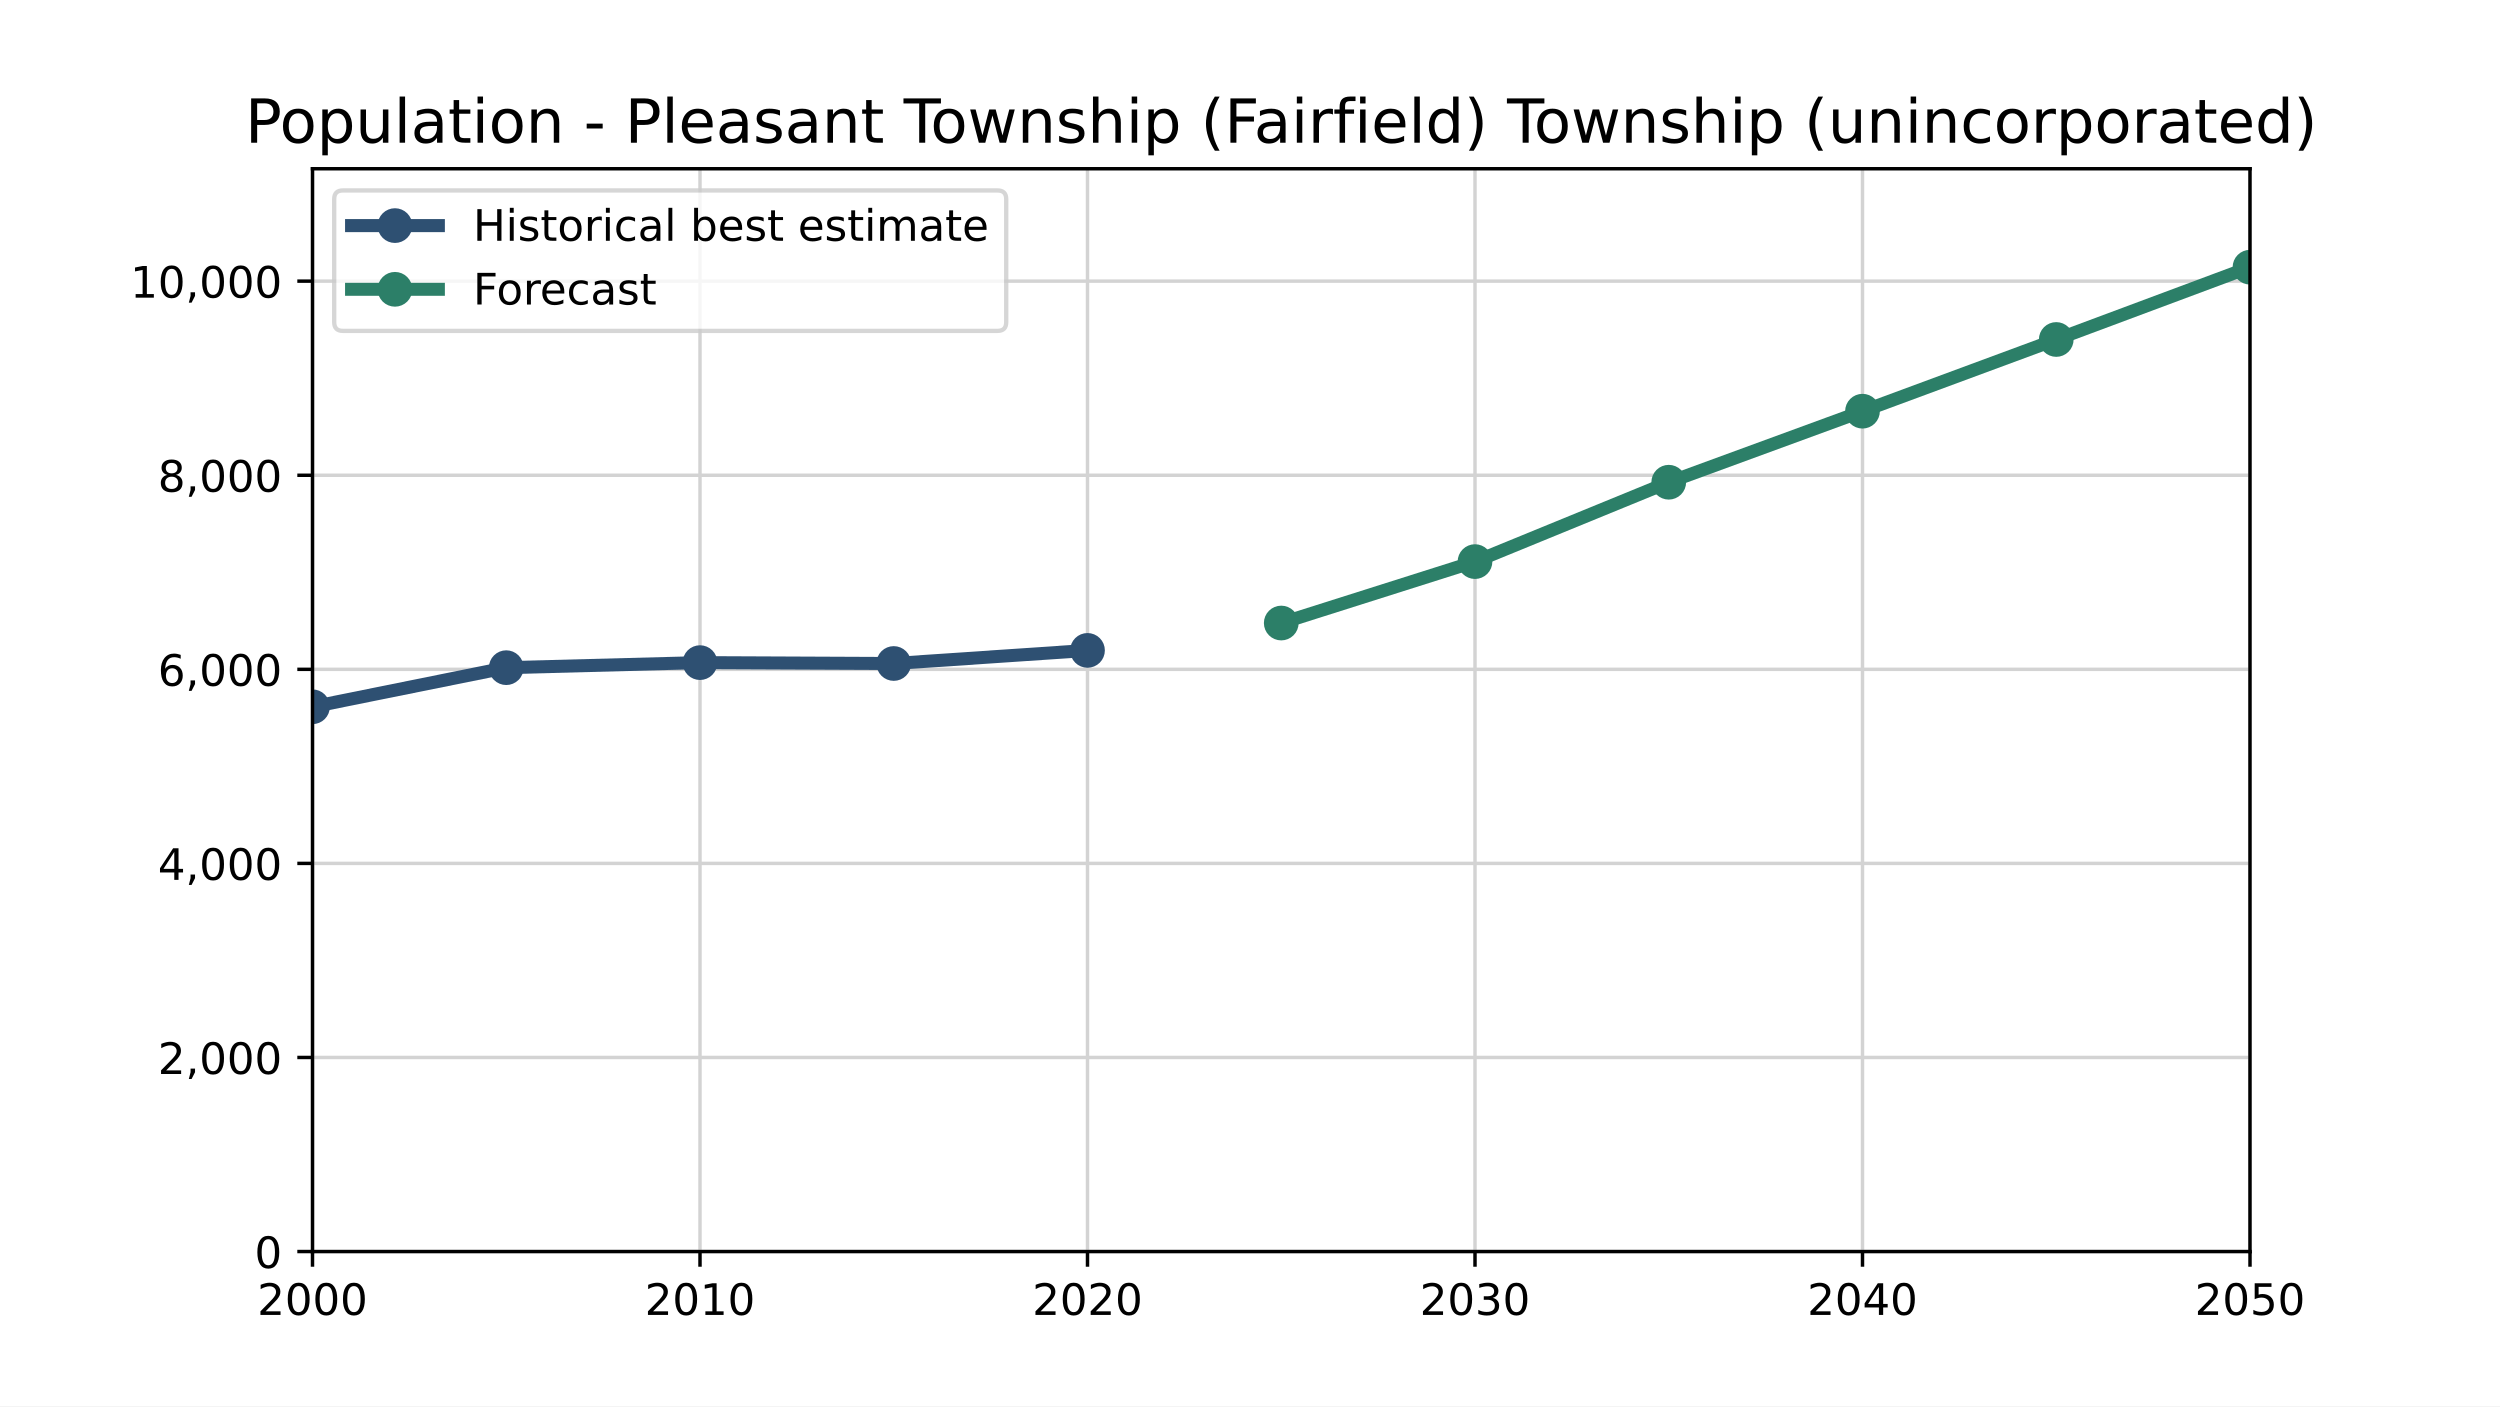
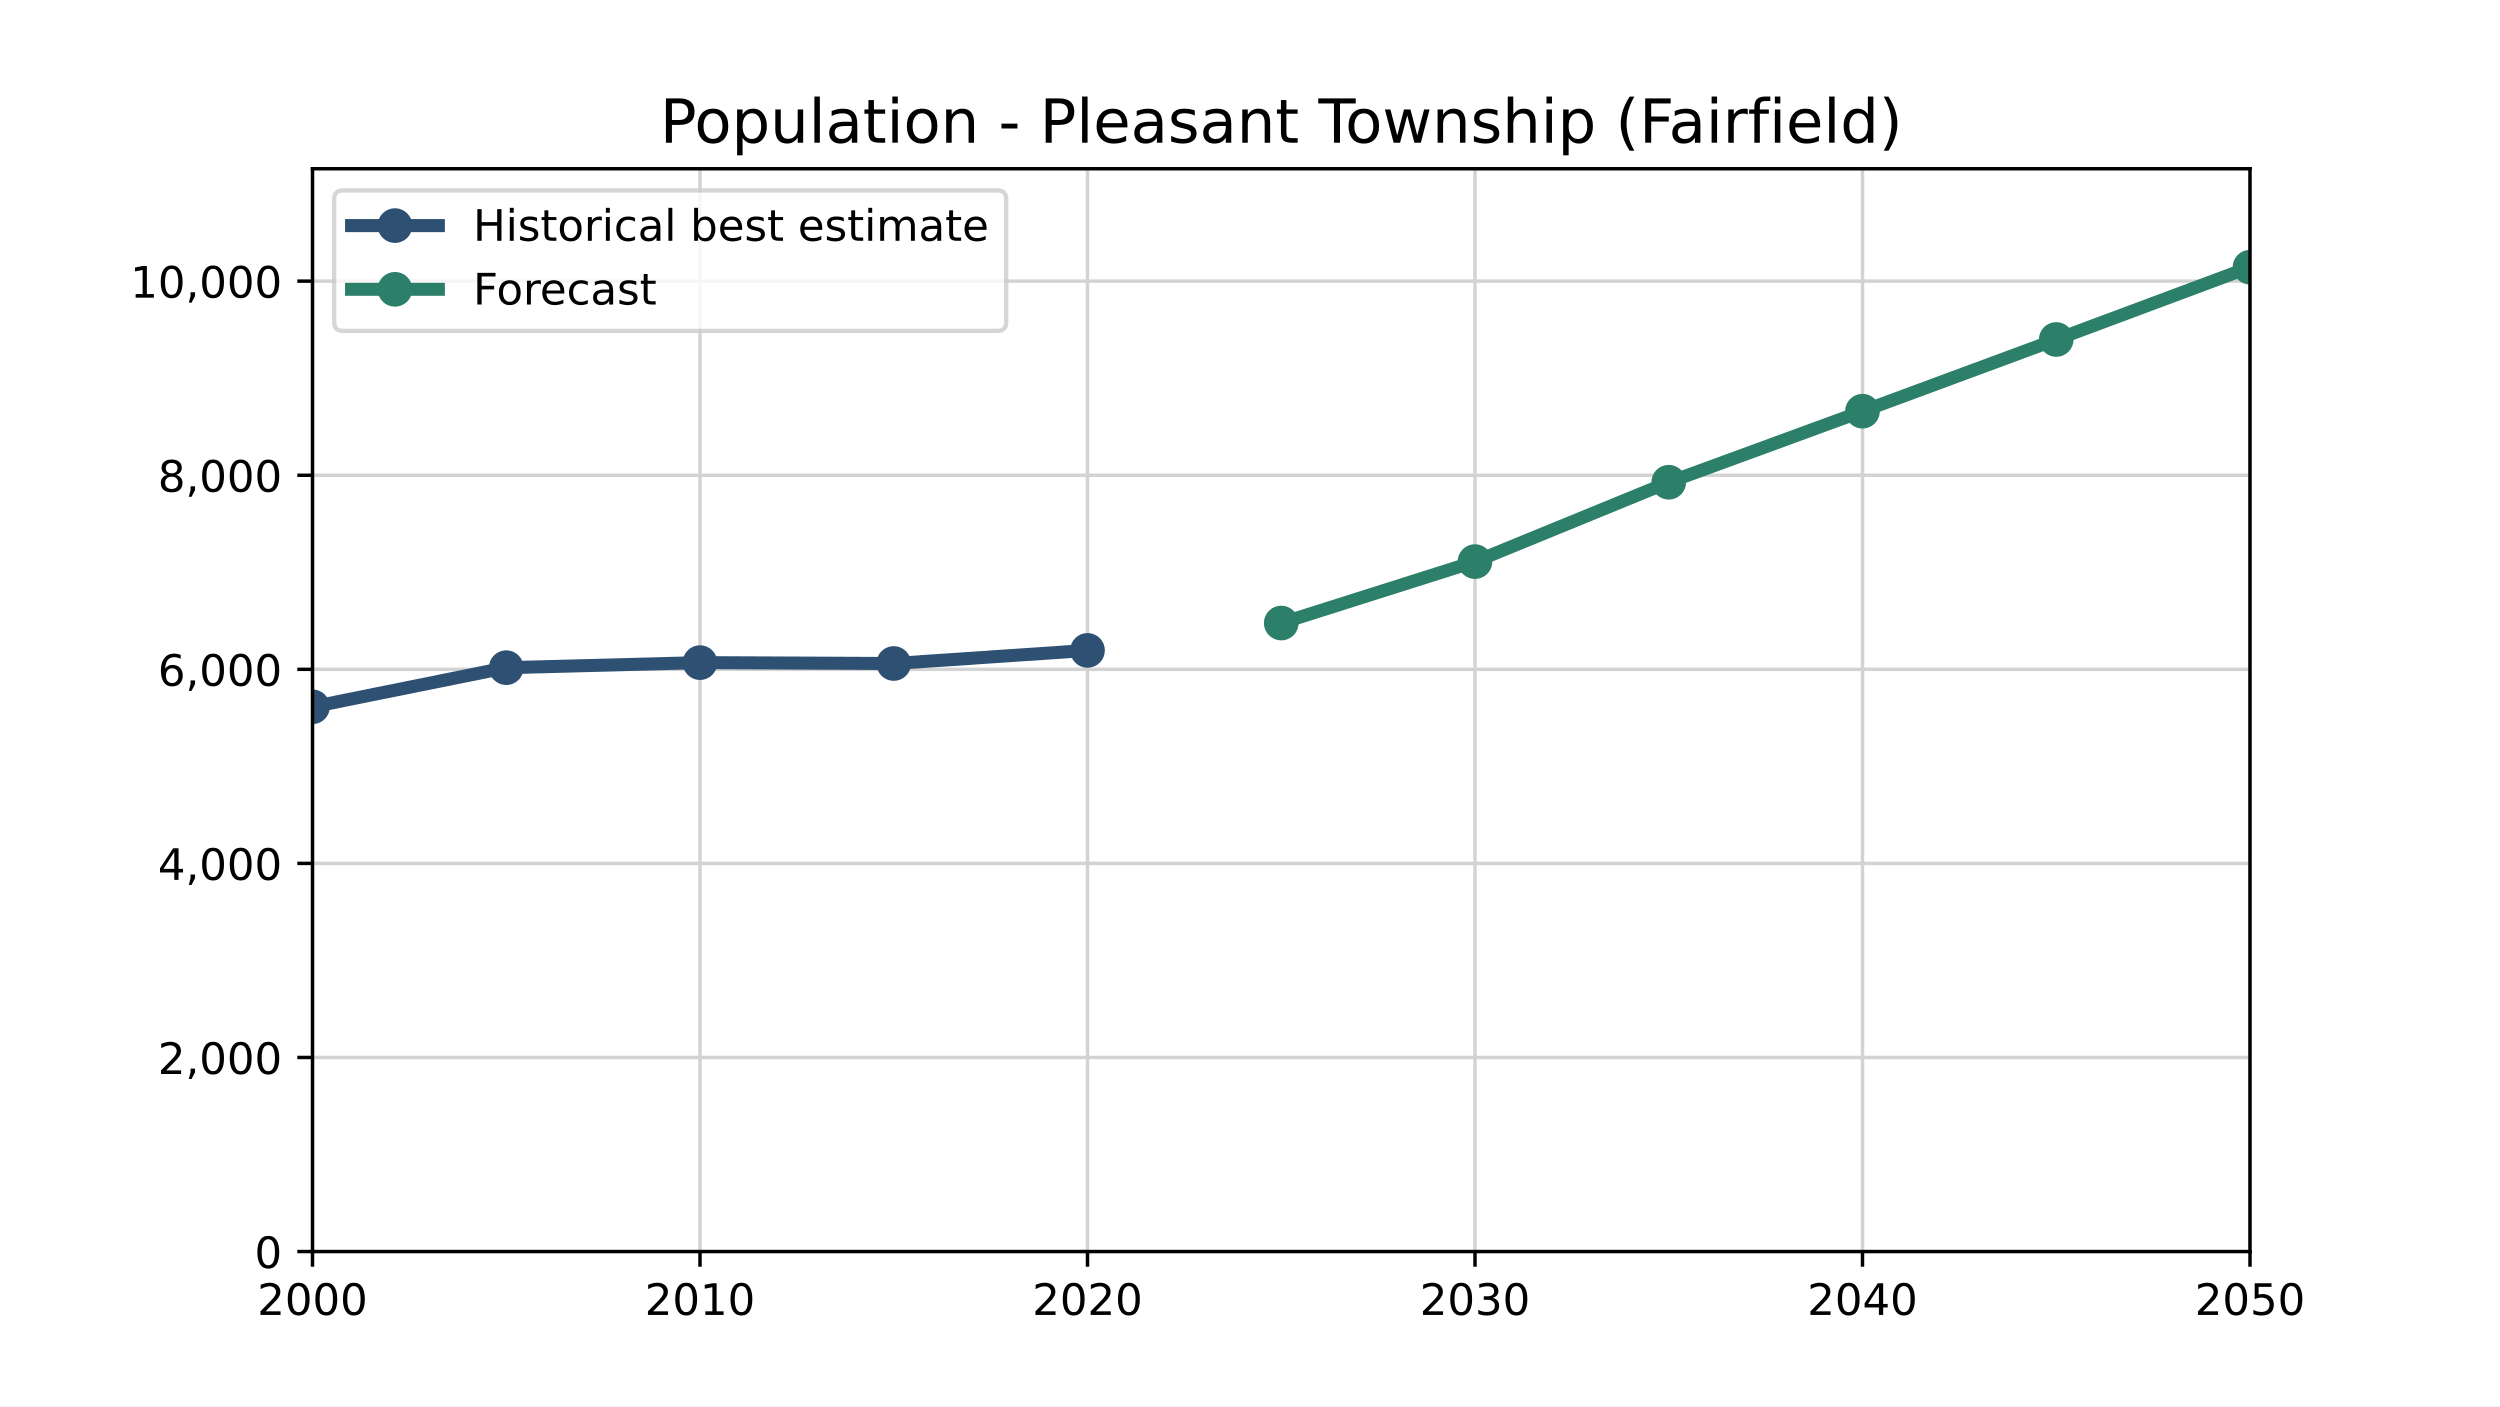
<svg xmlns="http://www.w3.org/2000/svg" xmlns:xlink="http://www.w3.org/1999/xlink" width="576pt" height="324pt" viewBox="0 0 576 324" version="1.1">
  <defs>
    <style type="text/css">*{stroke-linejoin: round; stroke-linecap: butt}</style>
  </defs>
  <g id="figure_1">
    <g id="patch_1">
      <path d="M 0 324  L 576 324  L 576 0  L 0 0  z " style="fill: #ffffff" />
    </g>
    <g id="axes_1">
      <g id="patch_2">
        <path d="M 72 288.36  L 518.4 288.36  L 518.4 38.88  L 72 38.88  z " style="fill: #ffffff" />
      </g>
      <g id="matplotlib.axis_1">
        <g id="xtick_1">
          <g id="line2d_1">
-             <path d="M 72 288.36  L 72 38.88  " clip-path="url(#p0c7967e998)" style="fill: none; stroke: #d3d3d3; stroke-width: 0.8; stroke-linecap: square" />
+             <path d="M 72 288.36  L 72 38.88  " clip-path="url(#p8e6cc89f49)" style="fill: none; stroke: #d3d3d3; stroke-width: 0.8; stroke-linecap: square" />
          </g>
          <g id="line2d_2">
            <defs>
-               <path id="mece10747ce" d="M 0 0  L 0 3.5  " style="stroke: #000000; stroke-width: 0.8" />
+               <path id="m1726740408" d="M 0 0  L 0 3.5  " style="stroke: #000000; stroke-width: 0.8" />
            </defs>
            <g>
-               <use xlink:href="#mece10747ce" x="72" y="288.36" style="stroke: #000000; stroke-width: 0.8" />
+               <use xlink:href="#m1726740408" x="72" y="288.36" style="stroke: #000000; stroke-width: 0.8" />
            </g>
          </g>
          <g id="text_1">
            <g transform="translate(59.275 302.9584) scale(0.1 -0.1)">
              <defs>
                <path id="DejaVuSans-32" d="M 1228 531  L 3431 531  L 3431 0  L 469 0  L 469 531  Q 828 903 1448 1529  Q 2069 2156 2228 2338  Q 2531 2678 2651 2914  Q 2772 3150 2772 3378  Q 2772 3750 2511 3984  Q 2250 4219 1831 4219  Q 1534 4219 1204 4116  Q 875 4013 500 3803  L 500 4441  Q 881 4594 1212 4672  Q 1544 4750 1819 4750  Q 2544 4750 2975 4387  Q 3406 4025 3406 3419  Q 3406 3131 3298 2873  Q 3191 2616 2906 2266  Q 2828 2175 2409 1742  Q 1991 1309 1228 531  z " transform="scale(0.015625)" />
                <path id="DejaVuSans-30" d="M 2034 4250  Q 1547 4250 1301 3770  Q 1056 3291 1056 2328  Q 1056 1369 1301 889  Q 1547 409 2034 409  Q 2525 409 2770 889  Q 3016 1369 3016 2328  Q 3016 3291 2770 3770  Q 2525 4250 2034 4250  z M 2034 4750  Q 2819 4750 3233 4129  Q 3647 3509 3647 2328  Q 3647 1150 3233 529  Q 2819 -91 2034 -91  Q 1250 -91 836 529  Q 422 1150 422 2328  Q 422 3509 836 4129  Q 1250 4750 2034 4750  z " transform="scale(0.015625)" />
              </defs>
              <use xlink:href="#DejaVuSans-32" />
              <use xlink:href="#DejaVuSans-30" transform="translate(63.62305 0)" />
              <use xlink:href="#DejaVuSans-30" transform="translate(127.2461 0)" />
              <use xlink:href="#DejaVuSans-30" transform="translate(190.8691 0)" />
            </g>
          </g>
        </g>
        <g id="xtick_2">
          <g id="line2d_3">
-             <path d="M 161.28 288.36  L 161.28 38.88  " clip-path="url(#p0c7967e998)" style="fill: none; stroke: #d3d3d3; stroke-width: 0.8; stroke-linecap: square" />
+             <path d="M 161.28 288.36  L 161.28 38.88  " clip-path="url(#p8e6cc89f49)" style="fill: none; stroke: #d3d3d3; stroke-width: 0.8; stroke-linecap: square" />
          </g>
          <g id="line2d_4">
            <g>
-               <use xlink:href="#mece10747ce" x="161.28" y="288.36" style="stroke: #000000; stroke-width: 0.8" />
+               <use xlink:href="#m1726740408" x="161.28" y="288.36" style="stroke: #000000; stroke-width: 0.8" />
            </g>
          </g>
          <g id="text_2">
            <g transform="translate(148.555 302.9584) scale(0.1 -0.1)">
              <defs>
                <path id="DejaVuSans-31" d="M 794 531  L 1825 531  L 1825 4091  L 703 3866  L 703 4441  L 1819 4666  L 2450 4666  L 2450 531  L 3481 531  L 3481 0  L 794 0  L 794 531  z " transform="scale(0.015625)" />
              </defs>
              <use xlink:href="#DejaVuSans-32" />
              <use xlink:href="#DejaVuSans-30" transform="translate(63.62305 0)" />
              <use xlink:href="#DejaVuSans-31" transform="translate(127.2461 0)" />
              <use xlink:href="#DejaVuSans-30" transform="translate(190.8691 0)" />
            </g>
          </g>
        </g>
        <g id="xtick_3">
          <g id="line2d_5">
-             <path d="M 250.56 288.36  L 250.56 38.88  " clip-path="url(#p0c7967e998)" style="fill: none; stroke: #d3d3d3; stroke-width: 0.8; stroke-linecap: square" />
+             <path d="M 250.56 288.36  L 250.56 38.88  " clip-path="url(#p8e6cc89f49)" style="fill: none; stroke: #d3d3d3; stroke-width: 0.8; stroke-linecap: square" />
          </g>
          <g id="line2d_6">
            <g>
-               <use xlink:href="#mece10747ce" x="250.56" y="288.36" style="stroke: #000000; stroke-width: 0.8" />
+               <use xlink:href="#m1726740408" x="250.56" y="288.36" style="stroke: #000000; stroke-width: 0.8" />
            </g>
          </g>
          <g id="text_3">
            <g transform="translate(237.835 302.9584) scale(0.1 -0.1)">
              <use xlink:href="#DejaVuSans-32" />
              <use xlink:href="#DejaVuSans-30" transform="translate(63.62305 0)" />
              <use xlink:href="#DejaVuSans-32" transform="translate(127.2461 0)" />
              <use xlink:href="#DejaVuSans-30" transform="translate(190.8691 0)" />
            </g>
          </g>
        </g>
        <g id="xtick_4">
          <g id="line2d_7">
-             <path d="M 339.84 288.36  L 339.84 38.88  " clip-path="url(#p0c7967e998)" style="fill: none; stroke: #d3d3d3; stroke-width: 0.8; stroke-linecap: square" />
+             <path d="M 339.84 288.36  L 339.84 38.88  " clip-path="url(#p8e6cc89f49)" style="fill: none; stroke: #d3d3d3; stroke-width: 0.8; stroke-linecap: square" />
          </g>
          <g id="line2d_8">
            <g>
-               <use xlink:href="#mece10747ce" x="339.84" y="288.36" style="stroke: #000000; stroke-width: 0.8" />
+               <use xlink:href="#m1726740408" x="339.84" y="288.36" style="stroke: #000000; stroke-width: 0.8" />
            </g>
          </g>
          <g id="text_4">
            <g transform="translate(327.115 302.9584) scale(0.1 -0.1)">
              <defs>
                <path id="DejaVuSans-33" d="M 2597 2516  Q 3050 2419 3304 2112  Q 3559 1806 3559 1356  Q 3559 666 3084 287  Q 2609 -91 1734 -91  Q 1441 -91 1130 -33  Q 819 25 488 141  L 488 750  Q 750 597 1062 519  Q 1375 441 1716 441  Q 2309 441 2620 675  Q 2931 909 2931 1356  Q 2931 1769 2642 2001  Q 2353 2234 1838 2234  L 1294 2234  L 1294 2753  L 1863 2753  Q 2328 2753 2575 2939  Q 2822 3125 2822 3475  Q 2822 3834 2567 4026  Q 2313 4219 1838 4219  Q 1578 4219 1281 4162  Q 984 4106 628 3988  L 628 4550  Q 988 4650 1302 4700  Q 1616 4750 1894 4750  Q 2613 4750 3031 4423  Q 3450 4097 3450 3541  Q 3450 3153 3228 2886  Q 3006 2619 2597 2516  z " transform="scale(0.015625)" />
              </defs>
              <use xlink:href="#DejaVuSans-32" />
              <use xlink:href="#DejaVuSans-30" transform="translate(63.62305 0)" />
              <use xlink:href="#DejaVuSans-33" transform="translate(127.2461 0)" />
              <use xlink:href="#DejaVuSans-30" transform="translate(190.8691 0)" />
            </g>
          </g>
        </g>
        <g id="xtick_5">
          <g id="line2d_9">
-             <path d="M 429.12 288.36  L 429.12 38.88  " clip-path="url(#p0c7967e998)" style="fill: none; stroke: #d3d3d3; stroke-width: 0.8; stroke-linecap: square" />
+             <path d="M 429.12 288.36  L 429.12 38.88  " clip-path="url(#p8e6cc89f49)" style="fill: none; stroke: #d3d3d3; stroke-width: 0.8; stroke-linecap: square" />
          </g>
          <g id="line2d_10">
            <g>
-               <use xlink:href="#mece10747ce" x="429.12" y="288.36" style="stroke: #000000; stroke-width: 0.8" />
+               <use xlink:href="#m1726740408" x="429.12" y="288.36" style="stroke: #000000; stroke-width: 0.8" />
            </g>
          </g>
          <g id="text_5">
            <g transform="translate(416.395 302.9584) scale(0.1 -0.1)">
              <defs>
                <path id="DejaVuSans-34" d="M 2419 4116  L 825 1625  L 2419 1625  L 2419 4116  z M 2253 4666  L 3047 4666  L 3047 1625  L 3713 1625  L 3713 1100  L 3047 1100  L 3047 0  L 2419 0  L 2419 1100  L 313 1100  L 313 1709  L 2253 4666  z " transform="scale(0.015625)" />
              </defs>
              <use xlink:href="#DejaVuSans-32" />
              <use xlink:href="#DejaVuSans-30" transform="translate(63.62305 0)" />
              <use xlink:href="#DejaVuSans-34" transform="translate(127.2461 0)" />
              <use xlink:href="#DejaVuSans-30" transform="translate(190.8691 0)" />
            </g>
          </g>
        </g>
        <g id="xtick_6">
          <g id="line2d_11">
-             <path d="M 518.4 288.36  L 518.4 38.88  " clip-path="url(#p0c7967e998)" style="fill: none; stroke: #d3d3d3; stroke-width: 0.8; stroke-linecap: square" />
+             <path d="M 518.4 288.36  L 518.4 38.88  " clip-path="url(#p8e6cc89f49)" style="fill: none; stroke: #d3d3d3; stroke-width: 0.8; stroke-linecap: square" />
          </g>
          <g id="line2d_12">
            <g>
-               <use xlink:href="#mece10747ce" x="518.4" y="288.36" style="stroke: #000000; stroke-width: 0.8" />
+               <use xlink:href="#m1726740408" x="518.4" y="288.36" style="stroke: #000000; stroke-width: 0.8" />
            </g>
          </g>
          <g id="text_6">
            <g transform="translate(505.675 302.9584) scale(0.1 -0.1)">
              <defs>
                <path id="DejaVuSans-35" d="M 691 4666  L 3169 4666  L 3169 4134  L 1269 4134  L 1269 2991  Q 1406 3038 1543 3061  Q 1681 3084 1819 3084  Q 2600 3084 3056 2656  Q 3513 2228 3513 1497  Q 3513 744 3044 326  Q 2575 -91 1722 -91  Q 1428 -91 1123 -41  Q 819 9 494 109  L 494 744  Q 775 591 1075 516  Q 1375 441 1709 441  Q 2250 441 2565 725  Q 2881 1009 2881 1497  Q 2881 1984 2565 2268  Q 2250 2553 1709 2553  Q 1456 2553 1204 2497  Q 953 2441 691 2322  L 691 4666  z " transform="scale(0.015625)" />
              </defs>
              <use xlink:href="#DejaVuSans-32" />
              <use xlink:href="#DejaVuSans-30" transform="translate(63.62305 0)" />
              <use xlink:href="#DejaVuSans-35" transform="translate(127.2461 0)" />
              <use xlink:href="#DejaVuSans-30" transform="translate(190.8691 0)" />
            </g>
          </g>
        </g>
      </g>
      <g id="matplotlib.axis_2">
        <g id="ytick_1">
          <g id="line2d_13">
-             <path d="M 72 288.36  L 518.4 288.36  " clip-path="url(#p0c7967e998)" style="fill: none; stroke: #d3d3d3; stroke-width: 0.8; stroke-linecap: square" />
+             <path d="M 72 288.36  L 518.4 288.36  " clip-path="url(#p8e6cc89f49)" style="fill: none; stroke: #d3d3d3; stroke-width: 0.8; stroke-linecap: square" />
          </g>
          <g id="line2d_14">
            <defs>
-               <path id="ma9fb508e57" d="M 0 0  L -3.5 0  " style="stroke: #000000; stroke-width: 0.8" />
+               <path id="me81a95ae9d" d="M 0 0  L -3.5 0  " style="stroke: #000000; stroke-width: 0.8" />
            </defs>
            <g>
-               <use xlink:href="#ma9fb508e57" x="72" y="288.36" style="stroke: #000000; stroke-width: 0.8" />
+               <use xlink:href="#me81a95ae9d" x="72" y="288.36" style="stroke: #000000; stroke-width: 0.8" />
            </g>
          </g>
          <g id="text_7">
            <g transform="translate(58.6375 292.1592) scale(0.1 -0.1)">
              <use xlink:href="#DejaVuSans-30" />
            </g>
          </g>
        </g>
        <g id="ytick_2">
          <g id="line2d_15">
-             <path d="M 72 243.644  L 518.4 243.644  " clip-path="url(#p0c7967e998)" style="fill: none; stroke: #d3d3d3; stroke-width: 0.8; stroke-linecap: square" />
+             <path d="M 72 243.644  L 518.4 243.644  " clip-path="url(#p8e6cc89f49)" style="fill: none; stroke: #d3d3d3; stroke-width: 0.8; stroke-linecap: square" />
          </g>
          <g id="line2d_16">
            <g>
-               <use xlink:href="#ma9fb508e57" x="72" y="243.644" style="stroke: #000000; stroke-width: 0.8" />
+               <use xlink:href="#me81a95ae9d" x="72" y="243.644" style="stroke: #000000; stroke-width: 0.8" />
            </g>
          </g>
          <g id="text_8">
            <g transform="translate(36.37188 247.4431) scale(0.1 -0.1)">
              <defs>
                <path id="DejaVuSans-2c" d="M 750 794  L 1409 794  L 1409 256  L 897 -744  L 494 -744  L 750 256  L 750 794  z " transform="scale(0.015625)" />
              </defs>
              <use xlink:href="#DejaVuSans-32" />
              <use xlink:href="#DejaVuSans-2c" transform="translate(63.62305 0)" />
              <use xlink:href="#DejaVuSans-30" transform="translate(95.41016 0)" />
              <use xlink:href="#DejaVuSans-30" transform="translate(159.0332 0)" />
              <use xlink:href="#DejaVuSans-30" transform="translate(222.6562 0)" />
            </g>
          </g>
        </g>
        <g id="ytick_3">
          <g id="line2d_17">
-             <path d="M 72 198.928  L 518.4 198.928  " clip-path="url(#p0c7967e998)" style="fill: none; stroke: #d3d3d3; stroke-width: 0.8; stroke-linecap: square" />
+             <path d="M 72 198.928  L 518.4 198.928  " clip-path="url(#p8e6cc89f49)" style="fill: none; stroke: #d3d3d3; stroke-width: 0.8; stroke-linecap: square" />
          </g>
          <g id="line2d_18">
            <g>
-               <use xlink:href="#ma9fb508e57" x="72" y="198.928" style="stroke: #000000; stroke-width: 0.8" />
+               <use xlink:href="#me81a95ae9d" x="72" y="198.928" style="stroke: #000000; stroke-width: 0.8" />
            </g>
          </g>
          <g id="text_9">
            <g transform="translate(36.37188 202.727) scale(0.1 -0.1)">
              <use xlink:href="#DejaVuSans-34" />
              <use xlink:href="#DejaVuSans-2c" transform="translate(63.62305 0)" />
              <use xlink:href="#DejaVuSans-30" transform="translate(95.41016 0)" />
              <use xlink:href="#DejaVuSans-30" transform="translate(159.0332 0)" />
              <use xlink:href="#DejaVuSans-30" transform="translate(222.6562 0)" />
            </g>
          </g>
        </g>
        <g id="ytick_4">
          <g id="line2d_19">
-             <path d="M 72 154.212  L 518.4 154.212  " clip-path="url(#p0c7967e998)" style="fill: none; stroke: #d3d3d3; stroke-width: 0.8; stroke-linecap: square" />
+             <path d="M 72 154.212  L 518.4 154.212  " clip-path="url(#p8e6cc89f49)" style="fill: none; stroke: #d3d3d3; stroke-width: 0.8; stroke-linecap: square" />
          </g>
          <g id="line2d_20">
            <g>
-               <use xlink:href="#ma9fb508e57" x="72" y="154.212" style="stroke: #000000; stroke-width: 0.8" />
+               <use xlink:href="#me81a95ae9d" x="72" y="154.212" style="stroke: #000000; stroke-width: 0.8" />
            </g>
          </g>
          <g id="text_10">
            <g transform="translate(36.37188 158.011) scale(0.1 -0.1)">
              <defs>
                <path id="DejaVuSans-36" d="M 2113 2584  Q 1688 2584 1439 2293  Q 1191 2003 1191 1497  Q 1191 994 1439 701  Q 1688 409 2113 409  Q 2538 409 2786 701  Q 3034 994 3034 1497  Q 3034 2003 2786 2293  Q 2538 2584 2113 2584  z M 3366 4563  L 3366 3988  Q 3128 4100 2886 4159  Q 2644 4219 2406 4219  Q 1781 4219 1451 3797  Q 1122 3375 1075 2522  Q 1259 2794 1537 2939  Q 1816 3084 2150 3084  Q 2853 3084 3261 2657  Q 3669 2231 3669 1497  Q 3669 778 3244 343  Q 2819 -91 2113 -91  Q 1303 -91 875 529  Q 447 1150 447 2328  Q 447 3434 972 4092  Q 1497 4750 2381 4750  Q 2619 4750 2861 4703  Q 3103 4656 3366 4563  z " transform="scale(0.015625)" />
              </defs>
              <use xlink:href="#DejaVuSans-36" />
              <use xlink:href="#DejaVuSans-2c" transform="translate(63.62305 0)" />
              <use xlink:href="#DejaVuSans-30" transform="translate(95.41016 0)" />
              <use xlink:href="#DejaVuSans-30" transform="translate(159.0332 0)" />
              <use xlink:href="#DejaVuSans-30" transform="translate(222.6562 0)" />
            </g>
          </g>
        </g>
        <g id="ytick_5">
          <g id="line2d_21">
-             <path d="M 72 109.496  L 518.4 109.496  " clip-path="url(#p0c7967e998)" style="fill: none; stroke: #d3d3d3; stroke-width: 0.8; stroke-linecap: square" />
+             <path d="M 72 109.496  L 518.4 109.496  " clip-path="url(#p8e6cc89f49)" style="fill: none; stroke: #d3d3d3; stroke-width: 0.8; stroke-linecap: square" />
          </g>
          <g id="line2d_22">
            <g>
-               <use xlink:href="#ma9fb508e57" x="72" y="109.496" style="stroke: #000000; stroke-width: 0.8" />
+               <use xlink:href="#me81a95ae9d" x="72" y="109.496" style="stroke: #000000; stroke-width: 0.8" />
            </g>
          </g>
          <g id="text_11">
            <g transform="translate(36.37188 113.2949) scale(0.1 -0.1)">
              <defs>
                <path id="DejaVuSans-38" d="M 2034 2216  Q 1584 2216 1326 1975  Q 1069 1734 1069 1313  Q 1069 891 1326 650  Q 1584 409 2034 409  Q 2484 409 2743 651  Q 3003 894 3003 1313  Q 3003 1734 2745 1975  Q 2488 2216 2034 2216  z M 1403 2484  Q 997 2584 770 2862  Q 544 3141 544 3541  Q 544 4100 942 4425  Q 1341 4750 2034 4750  Q 2731 4750 3128 4425  Q 3525 4100 3525 3541  Q 3525 3141 3298 2862  Q 3072 2584 2669 2484  Q 3125 2378 3379 2068  Q 3634 1759 3634 1313  Q 3634 634 3220 271  Q 2806 -91 2034 -91  Q 1263 -91 848 271  Q 434 634 434 1313  Q 434 1759 690 2068  Q 947 2378 1403 2484  z M 1172 3481  Q 1172 3119 1398 2916  Q 1625 2713 2034 2713  Q 2441 2713 2670 2916  Q 2900 3119 2900 3481  Q 2900 3844 2670 4047  Q 2441 4250 2034 4250  Q 1625 4250 1398 4047  Q 1172 3844 1172 3481  z " transform="scale(0.015625)" />
              </defs>
              <use xlink:href="#DejaVuSans-38" />
              <use xlink:href="#DejaVuSans-2c" transform="translate(63.62305 0)" />
              <use xlink:href="#DejaVuSans-30" transform="translate(95.41016 0)" />
              <use xlink:href="#DejaVuSans-30" transform="translate(159.0332 0)" />
              <use xlink:href="#DejaVuSans-30" transform="translate(222.6562 0)" />
            </g>
          </g>
        </g>
        <g id="ytick_6">
          <g id="line2d_23">
-             <path d="M 72 64.78  L 518.4 64.78  " clip-path="url(#p0c7967e998)" style="fill: none; stroke: #d3d3d3; stroke-width: 0.8; stroke-linecap: square" />
+             <path d="M 72 64.78  L 518.4 64.78  " clip-path="url(#p8e6cc89f49)" style="fill: none; stroke: #d3d3d3; stroke-width: 0.8; stroke-linecap: square" />
          </g>
          <g id="line2d_24">
            <g>
-               <use xlink:href="#ma9fb508e57" x="72" y="64.78" style="stroke: #000000; stroke-width: 0.8" />
+               <use xlink:href="#me81a95ae9d" x="72" y="64.78" style="stroke: #000000; stroke-width: 0.8" />
            </g>
          </g>
          <g id="text_12">
            <g transform="translate(30.00937 68.57878) scale(0.1 -0.1)">
              <use xlink:href="#DejaVuSans-31" />
              <use xlink:href="#DejaVuSans-30" transform="translate(63.62305 0)" />
              <use xlink:href="#DejaVuSans-2c" transform="translate(127.2461 0)" />
              <use xlink:href="#DejaVuSans-30" transform="translate(159.0332 0)" />
              <use xlink:href="#DejaVuSans-30" transform="translate(222.6562 0)" />
              <use xlink:href="#DejaVuSans-30" transform="translate(286.2793 0)" />
            </g>
          </g>
        </g>
      </g>
      <g id="line2d_25">
-         <path d="M 72 162.842  L 116.64 153.832  L 161.28 152.669  L 205.92 152.87  L 250.56 149.852  " clip-path="url(#p0c7967e998)" style="fill: none; stroke: #2e5072; stroke-width: 3; stroke-linecap: square" />
+         <path d="M 72 162.842  L 116.64 153.832  L 161.28 152.669  L 205.92 152.87  L 250.56 149.852  " clip-path="url(#p8e6cc89f49)" style="fill: none; stroke: #2e5072; stroke-width: 3; stroke-linecap: square" />
        <defs>
-           <path id="ma742632d11" d="M 0 3.5  C 0.928 3.5 1.819 3.131 2.475 2.475  C 3.131 1.819 3.5 0.928 3.5 0  C 3.5 -0.928 3.131 -1.819 2.475 -2.475  C 1.819 -3.131 0.928 -3.5 0 -3.5  C -0.928 -3.5 -1.819 -3.131 -2.475 -2.475  C -3.131 -1.819 -3.5 -0.928 -3.5 0  C -3.5 0.928 -3.131 1.819 -2.475 2.475  C -1.819 3.131 -0.928 3.5 0 3.5  z " style="stroke: #2e5072" />
+           <path id="md146510b22" d="M 0 3.5  C 0.928 3.5 1.819 3.131 2.475 2.475  C 3.131 1.819 3.5 0.928 3.5 0  C 3.5 -0.928 3.131 -1.819 2.475 -2.475  C 1.819 -3.131 0.928 -3.5 0 -3.5  C -0.928 -3.5 -1.819 -3.131 -2.475 -2.475  C -3.131 -1.819 -3.5 -0.928 -3.5 0  C -3.5 0.928 -3.131 1.819 -2.475 2.475  C -1.819 3.131 -0.928 3.5 0 3.5  z " style="stroke: #2e5072" />
        </defs>
-         <g clip-path="url(#p0c7967e998)">
-           <use xlink:href="#ma742632d11" x="72" y="162.842" style="fill: #2e5072; stroke: #2e5072" />
-           <use xlink:href="#ma742632d11" x="116.64" y="153.832" style="fill: #2e5072; stroke: #2e5072" />
-           <use xlink:href="#ma742632d11" x="161.28" y="152.669" style="fill: #2e5072; stroke: #2e5072" />
-           <use xlink:href="#ma742632d11" x="205.92" y="152.87" style="fill: #2e5072; stroke: #2e5072" />
-           <use xlink:href="#ma742632d11" x="250.56" y="149.852" style="fill: #2e5072; stroke: #2e5072" />
+         <g clip-path="url(#p8e6cc89f49)">
+           <use xlink:href="#md146510b22" x="72" y="162.842" style="fill: #2e5072; stroke: #2e5072" />
+           <use xlink:href="#md146510b22" x="116.64" y="153.832" style="fill: #2e5072; stroke: #2e5072" />
+           <use xlink:href="#md146510b22" x="161.28" y="152.669" style="fill: #2e5072; stroke: #2e5072" />
+           <use xlink:href="#md146510b22" x="205.92" y="152.87" style="fill: #2e5072; stroke: #2e5072" />
+           <use xlink:href="#md146510b22" x="250.56" y="149.852" style="fill: #2e5072; stroke: #2e5072" />
        </g>
      </g>
      <g id="line2d_26">
-         <path d="M 295.2 143.547  L 339.84 129.394  L 384.48 111.105  L 429.12 94.739  L 473.76 78.217  L 518.4 61.56  " clip-path="url(#p0c7967e998)" style="fill: none; stroke: #2c7f68; stroke-width: 3; stroke-linecap: square" />
+         <path d="M 295.2 143.547  L 339.84 129.394  L 384.48 111.105  L 429.12 94.739  L 473.76 78.217  L 518.4 61.56  " clip-path="url(#p8e6cc89f49)" style="fill: none; stroke: #2c7f68; stroke-width: 3; stroke-linecap: square" />
        <defs>
-           <path id="mdf5450c6d5" d="M 0 3.5  C 0.928 3.5 1.819 3.131 2.475 2.475  C 3.131 1.819 3.5 0.928 3.5 0  C 3.5 -0.928 3.131 -1.819 2.475 -2.475  C 1.819 -3.131 0.928 -3.5 0 -3.5  C -0.928 -3.5 -1.819 -3.131 -2.475 -2.475  C -3.131 -1.819 -3.5 -0.928 -3.5 0  C -3.5 0.928 -3.131 1.819 -2.475 2.475  C -1.819 3.131 -0.928 3.5 0 3.5  z " style="stroke: #2c7f68" />
+           <path id="m0e31876b00" d="M 0 3.5  C 0.928 3.5 1.819 3.131 2.475 2.475  C 3.131 1.819 3.5 0.928 3.5 0  C 3.5 -0.928 3.131 -1.819 2.475 -2.475  C 1.819 -3.131 0.928 -3.5 0 -3.5  C -0.928 -3.5 -1.819 -3.131 -2.475 -2.475  C -3.131 -1.819 -3.5 -0.928 -3.5 0  C -3.5 0.928 -3.131 1.819 -2.475 2.475  C -1.819 3.131 -0.928 3.5 0 3.5  z " style="stroke: #2c7f68" />
        </defs>
-         <g clip-path="url(#p0c7967e998)">
-           <use xlink:href="#mdf5450c6d5" x="295.2" y="143.547" style="fill: #2c7f68; stroke: #2c7f68" />
-           <use xlink:href="#mdf5450c6d5" x="339.84" y="129.394" style="fill: #2c7f68; stroke: #2c7f68" />
-           <use xlink:href="#mdf5450c6d5" x="384.48" y="111.105" style="fill: #2c7f68; stroke: #2c7f68" />
-           <use xlink:href="#mdf5450c6d5" x="429.12" y="94.739" style="fill: #2c7f68; stroke: #2c7f68" />
-           <use xlink:href="#mdf5450c6d5" x="473.76" y="78.217" style="fill: #2c7f68; stroke: #2c7f68" />
-           <use xlink:href="#mdf5450c6d5" x="518.4" y="61.56" style="fill: #2c7f68; stroke: #2c7f68" />
+         <g clip-path="url(#p8e6cc89f49)">
+           <use xlink:href="#m0e31876b00" x="295.2" y="143.547" style="fill: #2c7f68; stroke: #2c7f68" />
+           <use xlink:href="#m0e31876b00" x="339.84" y="129.394" style="fill: #2c7f68; stroke: #2c7f68" />
+           <use xlink:href="#m0e31876b00" x="384.48" y="111.105" style="fill: #2c7f68; stroke: #2c7f68" />
+           <use xlink:href="#m0e31876b00" x="429.12" y="94.739" style="fill: #2c7f68; stroke: #2c7f68" />
+           <use xlink:href="#m0e31876b00" x="473.76" y="78.217" style="fill: #2c7f68; stroke: #2c7f68" />
+           <use xlink:href="#m0e31876b00" x="518.4" y="61.56" style="fill: #2c7f68; stroke: #2c7f68" />
        </g>
      </g>
      <g id="patch_3">
        <path d="M 72 288.36  L 72 38.88  " style="fill: none; stroke: #000000; stroke-width: 0.8; stroke-linejoin: miter; stroke-linecap: square" />
      </g>
      <g id="patch_4">
        <path d="M 518.4 288.36  L 518.4 38.88  " style="fill: none; stroke: #000000; stroke-width: 0.8; stroke-linejoin: miter; stroke-linecap: square" />
      </g>
      <g id="patch_5">
        <path d="M 72 288.36  L 518.4 288.36  " style="fill: none; stroke: #000000; stroke-width: 0.8; stroke-linejoin: miter; stroke-linecap: square" />
      </g>
      <g id="patch_6">
        <path d="M 72 38.88  L 518.4 38.88  " style="fill: none; stroke: #000000; stroke-width: 0.8; stroke-linejoin: miter; stroke-linecap: square" />
      </g>
      <g id="text_13">
-         <g transform="translate(56.49125 32.88) scale(0.14 -0.14)">
+         <g transform="translate(152.0566 32.88) scale(0.14 -0.14)">
          <defs>
            <path id="DejaVuSans-50" d="M 1259 4147  L 1259 2394  L 2053 2394  Q 2494 2394 2734 2622  Q 2975 2850 2975 3272  Q 2975 3691 2734 3919  Q 2494 4147 2053 4147  L 1259 4147  z M 628 4666  L 2053 4666  Q 2838 4666 3239 4311  Q 3641 3956 3641 3272  Q 3641 2581 3239 2228  Q 2838 1875 2053 1875  L 1259 1875  L 1259 0  L 628 0  L 628 4666  z " transform="scale(0.015625)" />
            <path id="DejaVuSans-6f" d="M 1959 3097  Q 1497 3097 1228 2736  Q 959 2375 959 1747  Q 959 1119 1226 758  Q 1494 397 1959 397  Q 2419 397 2687 759  Q 2956 1122 2956 1747  Q 2956 2369 2687 2733  Q 2419 3097 1959 3097  z M 1959 3584  Q 2709 3584 3137 3096  Q 3566 2609 3566 1747  Q 3566 888 3137 398  Q 2709 -91 1959 -91  Q 1206 -91 779 398  Q 353 888 353 1747  Q 353 2609 779 3096  Q 1206 3584 1959 3584  z " transform="scale(0.015625)" />
            <path id="DejaVuSans-70" d="M 1159 525  L 1159 -1331  L 581 -1331  L 581 3500  L 1159 3500  L 1159 2969  Q 1341 3281 1617 3432  Q 1894 3584 2278 3584  Q 2916 3584 3314 3078  Q 3713 2572 3713 1747  Q 3713 922 3314 415  Q 2916 -91 2278 -91  Q 1894 -91 1617 61  Q 1341 213 1159 525  z M 3116 1747  Q 3116 2381 2855 2742  Q 2594 3103 2138 3103  Q 1681 3103 1420 2742  Q 1159 2381 1159 1747  Q 1159 1113 1420 752  Q 1681 391 2138 391  Q 2594 391 2855 752  Q 3116 1113 3116 1747  z " transform="scale(0.015625)" />
            <path id="DejaVuSans-75" d="M 544 1381  L 544 3500  L 1119 3500  L 1119 1403  Q 1119 906 1312 657  Q 1506 409 1894 409  Q 2359 409 2629 706  Q 2900 1003 2900 1516  L 2900 3500  L 3475 3500  L 3475 0  L 2900 0  L 2900 538  Q 2691 219 2414 64  Q 2138 -91 1772 -91  Q 1169 -91 856 284  Q 544 659 544 1381  z M 1991 3584  L 1991 3584  z " transform="scale(0.015625)" />
            <path id="DejaVuSans-6c" d="M 603 4863  L 1178 4863  L 1178 0  L 603 0  L 603 4863  z " transform="scale(0.015625)" />
            <path id="DejaVuSans-61" d="M 2194 1759  Q 1497 1759 1228 1600  Q 959 1441 959 1056  Q 959 750 1161 570  Q 1363 391 1709 391  Q 2188 391 2477 730  Q 2766 1069 2766 1631  L 2766 1759  L 2194 1759  z M 3341 1997  L 3341 0  L 2766 0  L 2766 531  Q 2569 213 2275 61  Q 1981 -91 1556 -91  Q 1019 -91 701 211  Q 384 513 384 1019  Q 384 1609 779 1909  Q 1175 2209 1959 2209  L 2766 2209  L 2766 2266  Q 2766 2663 2505 2880  Q 2244 3097 1772 3097  Q 1472 3097 1187 3025  Q 903 2953 641 2809  L 641 3341  Q 956 3463 1253 3523  Q 1550 3584 1831 3584  Q 2591 3584 2966 3190  Q 3341 2797 3341 1997  z " transform="scale(0.015625)" />
            <path id="DejaVuSans-74" d="M 1172 4494  L 1172 3500  L 2356 3500  L 2356 3053  L 1172 3053  L 1172 1153  Q 1172 725 1289 603  Q 1406 481 1766 481  L 2356 481  L 2356 0  L 1766 0  Q 1100 0 847 248  Q 594 497 594 1153  L 594 3053  L 172 3053  L 172 3500  L 594 3500  L 594 4494  L 1172 4494  z " transform="scale(0.015625)" />
            <path id="DejaVuSans-69" d="M 603 3500  L 1178 3500  L 1178 0  L 603 0  L 603 3500  z M 603 4863  L 1178 4863  L 1178 4134  L 603 4134  L 603 4863  z " transform="scale(0.015625)" />
            <path id="DejaVuSans-6e" d="M 3513 2113  L 3513 0  L 2938 0  L 2938 2094  Q 2938 2591 2744 2837  Q 2550 3084 2163 3084  Q 1697 3084 1428 2787  Q 1159 2491 1159 1978  L 1159 0  L 581 0  L 581 3500  L 1159 3500  L 1159 2956  Q 1366 3272 1645 3428  Q 1925 3584 2291 3584  Q 2894 3584 3203 3211  Q 3513 2838 3513 2113  z " transform="scale(0.015625)" />
            <path id="DejaVuSans-20" transform="scale(0.015625)" />
            <path id="DejaVuSans-2d" d="M 313 2009  L 1997 2009  L 1997 1497  L 313 1497  L 313 2009  z " transform="scale(0.015625)" />
            <path id="DejaVuSans-65" d="M 3597 1894  L 3597 1613  L 953 1613  Q 991 1019 1311 708  Q 1631 397 2203 397  Q 2534 397 2845 478  Q 3156 559 3463 722  L 3463 178  Q 3153 47 2828 -22  Q 2503 -91 2169 -91  Q 1331 -91 842 396  Q 353 884 353 1716  Q 353 2575 817 3079  Q 1281 3584 2069 3584  Q 2775 3584 3186 3129  Q 3597 2675 3597 1894  z M 3022 2063  Q 3016 2534 2758 2815  Q 2500 3097 2075 3097  Q 1594 3097 1305 2825  Q 1016 2553 972 2059  L 3022 2063  z " transform="scale(0.015625)" />
            <path id="DejaVuSans-73" d="M 2834 3397  L 2834 2853  Q 2591 2978 2328 3040  Q 2066 3103 1784 3103  Q 1356 3103 1142 2972  Q 928 2841 928 2578  Q 928 2378 1081 2264  Q 1234 2150 1697 2047  L 1894 2003  Q 2506 1872 2764 1633  Q 3022 1394 3022 966  Q 3022 478 2636 193  Q 2250 -91 1575 -91  Q 1294 -91 989 -36  Q 684 19 347 128  L 347 722  Q 666 556 975 473  Q 1284 391 1588 391  Q 1994 391 2212 530  Q 2431 669 2431 922  Q 2431 1156 2273 1281  Q 2116 1406 1581 1522  L 1381 1569  Q 847 1681 609 1914  Q 372 2147 372 2553  Q 372 3047 722 3315  Q 1072 3584 1716 3584  Q 2034 3584 2315 3537  Q 2597 3491 2834 3397  z " transform="scale(0.015625)" />
            <path id="DejaVuSans-54" d="M -19 4666  L 3928 4666  L 3928 4134  L 2272 4134  L 2272 0  L 1638 0  L 1638 4134  L -19 4134  L -19 4666  z " transform="scale(0.015625)" />
            <path id="DejaVuSans-77" d="M 269 3500  L 844 3500  L 1563 769  L 2278 3500  L 2956 3500  L 3675 769  L 4391 3500  L 4966 3500  L 4050 0  L 3372 0  L 2619 2869  L 1863 0  L 1184 0  L 269 3500  z " transform="scale(0.015625)" />
            <path id="DejaVuSans-68" d="M 3513 2113  L 3513 0  L 2938 0  L 2938 2094  Q 2938 2591 2744 2837  Q 2550 3084 2163 3084  Q 1697 3084 1428 2787  Q 1159 2491 1159 1978  L 1159 0  L 581 0  L 581 4863  L 1159 4863  L 1159 2956  Q 1366 3272 1645 3428  Q 1925 3584 2291 3584  Q 2894 3584 3203 3211  Q 3513 2838 3513 2113  z " transform="scale(0.015625)" />
            <path id="DejaVuSans-28" d="M 1984 4856  Q 1566 4138 1362 3434  Q 1159 2731 1159 2009  Q 1159 1288 1364 580  Q 1569 -128 1984 -844  L 1484 -844  Q 1016 -109 783 600  Q 550 1309 550 2009  Q 550 2706 781 3412  Q 1013 4119 1484 4856  L 1984 4856  z " transform="scale(0.015625)" />
            <path id="DejaVuSans-46" d="M 628 4666  L 3309 4666  L 3309 4134  L 1259 4134  L 1259 2759  L 3109 2759  L 3109 2228  L 1259 2228  L 1259 0  L 628 0  L 628 4666  z " transform="scale(0.015625)" />
            <path id="DejaVuSans-72" d="M 2631 2963  Q 2534 3019 2420 3045  Q 2306 3072 2169 3072  Q 1681 3072 1420 2755  Q 1159 2438 1159 1844  L 1159 0  L 581 0  L 581 3500  L 1159 3500  L 1159 2956  Q 1341 3275 1631 3429  Q 1922 3584 2338 3584  Q 2397 3584 2469 3576  Q 2541 3569 2628 3553  L 2631 2963  z " transform="scale(0.015625)" />
            <path id="DejaVuSans-66" d="M 2375 4863  L 2375 4384  L 1825 4384  Q 1516 4384 1395 4259  Q 1275 4134 1275 3809  L 1275 3500  L 2222 3500  L 2222 3053  L 1275 3053  L 1275 0  L 697 0  L 697 3053  L 147 3053  L 147 3500  L 697 3500  L 697 3744  Q 697 4328 969 4595  Q 1241 4863 1831 4863  L 2375 4863  z " transform="scale(0.015625)" />
            <path id="DejaVuSans-64" d="M 2906 2969  L 2906 4863  L 3481 4863  L 3481 0  L 2906 0  L 2906 525  Q 2725 213 2448 61  Q 2172 -91 1784 -91  Q 1150 -91 751 415  Q 353 922 353 1747  Q 353 2572 751 3078  Q 1150 3584 1784 3584  Q 2172 3584 2448 3432  Q 2725 3281 2906 2969  z M 947 1747  Q 947 1113 1208 752  Q 1469 391 1925 391  Q 2381 391 2643 752  Q 2906 1113 2906 1747  Q 2906 2381 2643 2742  Q 2381 3103 1925 3103  Q 1469 3103 1208 2742  Q 947 2381 947 1747  z " transform="scale(0.015625)" />
            <path id="DejaVuSans-29" d="M 513 4856  L 1013 4856  Q 1481 4119 1714 3412  Q 1947 2706 1947 2009  Q 1947 1309 1714 600  Q 1481 -109 1013 -844  L 513 -844  Q 928 -128 1133 580  Q 1338 1288 1338 2009  Q 1338 2731 1133 3434  Q 928 4138 513 4856  z " transform="scale(0.015625)" />
-             <path id="DejaVuSans-63" d="M 3122 3366  L 3122 2828  Q 2878 2963 2633 3030  Q 2388 3097 2138 3097  Q 1578 3097 1268 2742  Q 959 2388 959 1747  Q 959 1106 1268 751  Q 1578 397 2138 397  Q 2388 397 2633 464  Q 2878 531 3122 666  L 3122 134  Q 2881 22 2623 -34  Q 2366 -91 2075 -91  Q 1284 -91 818 406  Q 353 903 353 1747  Q 353 2603 823 3093  Q 1294 3584 2113 3584  Q 2378 3584 2631 3529  Q 2884 3475 3122 3366  z " transform="scale(0.015625)" />
          </defs>
          <use xlink:href="#DejaVuSans-50" />
          <use xlink:href="#DejaVuSans-6f" transform="translate(56.67773 0)" />
          <use xlink:href="#DejaVuSans-70" transform="translate(117.8594 0)" />
          <use xlink:href="#DejaVuSans-75" transform="translate(181.3359 0)" />
          <use xlink:href="#DejaVuSans-6c" transform="translate(244.7148 0)" />
          <use xlink:href="#DejaVuSans-61" transform="translate(272.498 0)" />
          <use xlink:href="#DejaVuSans-74" transform="translate(333.7773 0)" />
          <use xlink:href="#DejaVuSans-69" transform="translate(372.9863 0)" />
          <use xlink:href="#DejaVuSans-6f" transform="translate(400.7695 0)" />
          <use xlink:href="#DejaVuSans-6e" transform="translate(461.9512 0)" />
          <use xlink:href="#DejaVuSans-20" transform="translate(525.3301 0)" />
          <use xlink:href="#DejaVuSans-2d" transform="translate(557.1172 0)" />
          <use xlink:href="#DejaVuSans-20" transform="translate(593.2012 0)" />
          <use xlink:href="#DejaVuSans-50" transform="translate(624.9883 0)" />
          <use xlink:href="#DejaVuSans-6c" transform="translate(685.291 0)" />
          <use xlink:href="#DejaVuSans-65" transform="translate(713.0742 0)" />
          <use xlink:href="#DejaVuSans-61" transform="translate(774.5977 0)" />
          <use xlink:href="#DejaVuSans-73" transform="translate(835.877 0)" />
          <use xlink:href="#DejaVuSans-61" transform="translate(887.9766 0)" />
          <use xlink:href="#DejaVuSans-6e" transform="translate(949.2559 0)" />
          <use xlink:href="#DejaVuSans-74" transform="translate(1012.635 0)" />
          <use xlink:href="#DejaVuSans-20" transform="translate(1051.844 0)" />
          <use xlink:href="#DejaVuSans-54" transform="translate(1083.631 0)" />
          <use xlink:href="#DejaVuSans-6f" transform="translate(1127.715 0)" />
          <use xlink:href="#DejaVuSans-77" transform="translate(1188.896 0)" />
          <use xlink:href="#DejaVuSans-6e" transform="translate(1270.684 0)" />
          <use xlink:href="#DejaVuSans-73" transform="translate(1334.062 0)" />
          <use xlink:href="#DejaVuSans-68" transform="translate(1386.162 0)" />
          <use xlink:href="#DejaVuSans-69" transform="translate(1449.541 0)" />
          <use xlink:href="#DejaVuSans-70" transform="translate(1477.324 0)" />
          <use xlink:href="#DejaVuSans-20" transform="translate(1540.801 0)" />
          <use xlink:href="#DejaVuSans-28" transform="translate(1572.588 0)" />
          <use xlink:href="#DejaVuSans-46" transform="translate(1611.602 0)" />
          <use xlink:href="#DejaVuSans-61" transform="translate(1659.996 0)" />
          <use xlink:href="#DejaVuSans-69" transform="translate(1721.275 0)" />
          <use xlink:href="#DejaVuSans-72" transform="translate(1749.059 0)" />
          <use xlink:href="#DejaVuSans-66" transform="translate(1790.172 0)" />
          <use xlink:href="#DejaVuSans-69" transform="translate(1825.377 0)" />
          <use xlink:href="#DejaVuSans-65" transform="translate(1853.16 0)" />
          <use xlink:href="#DejaVuSans-6c" transform="translate(1914.684 0)" />
          <use xlink:href="#DejaVuSans-64" transform="translate(1942.467 0)" />
          <use xlink:href="#DejaVuSans-29" transform="translate(2005.943 0)" />
-           <use xlink:href="#DejaVuSans-20" transform="translate(2044.957 0)" />
-           <use xlink:href="#DejaVuSans-54" transform="translate(2076.744 0)" />
-           <use xlink:href="#DejaVuSans-6f" transform="translate(2120.828 0)" />
-           <use xlink:href="#DejaVuSans-77" transform="translate(2182.01 0)" />
-           <use xlink:href="#DejaVuSans-6e" transform="translate(2263.797 0)" />
-           <use xlink:href="#DejaVuSans-73" transform="translate(2327.176 0)" />
-           <use xlink:href="#DejaVuSans-68" transform="translate(2379.275 0)" />
-           <use xlink:href="#DejaVuSans-69" transform="translate(2442.654 0)" />
-           <use xlink:href="#DejaVuSans-70" transform="translate(2470.438 0)" />
-           <use xlink:href="#DejaVuSans-20" transform="translate(2533.914 0)" />
-           <use xlink:href="#DejaVuSans-28" transform="translate(2565.701 0)" />
-           <use xlink:href="#DejaVuSans-75" transform="translate(2604.715 0)" />
-           <use xlink:href="#DejaVuSans-6e" transform="translate(2668.094 0)" />
-           <use xlink:href="#DejaVuSans-69" transform="translate(2731.473 0)" />
-           <use xlink:href="#DejaVuSans-6e" transform="translate(2759.256 0)" />
-           <use xlink:href="#DejaVuSans-63" transform="translate(2822.635 0)" />
-           <use xlink:href="#DejaVuSans-6f" transform="translate(2877.615 0)" />
-           <use xlink:href="#DejaVuSans-72" transform="translate(2938.797 0)" />
-           <use xlink:href="#DejaVuSans-70" transform="translate(2979.91 0)" />
-           <use xlink:href="#DejaVuSans-6f" transform="translate(3043.387 0)" />
-           <use xlink:href="#DejaVuSans-72" transform="translate(3104.568 0)" />
-           <use xlink:href="#DejaVuSans-61" transform="translate(3145.682 0)" />
-           <use xlink:href="#DejaVuSans-74" transform="translate(3206.961 0)" />
-           <use xlink:href="#DejaVuSans-65" transform="translate(3246.17 0)" />
-           <use xlink:href="#DejaVuSans-64" transform="translate(3307.693 0)" />
-           <use xlink:href="#DejaVuSans-29" transform="translate(3371.17 0)" />
        </g>
      </g>
      <g id="legend_1">
        <g id="patch_7">
          <path d="M 79 76.236  L 229.831 76.236  Q 231.831 76.236 231.831 74.236  L 231.831 45.88  Q 231.831 43.88 229.831 43.88  L 79 43.88  Q 77 43.88 77 45.88  L 77 74.236  Q 77 76.236 79 76.236  z " style="fill: #ffffff; opacity: 0.8; stroke: #cccccc; stroke-linejoin: miter" />
        </g>
        <g id="line2d_27">
          <path d="M 81 51.978  L 91 51.978  L 101 51.978  " style="fill: none; stroke: #2e5072; stroke-width: 3; stroke-linecap: square" />
          <g>
-             <use xlink:href="#ma742632d11" x="91" y="51.978" style="fill: #2e5072; stroke: #2e5072" />
+             <use xlink:href="#md146510b22" x="91" y="51.978" style="fill: #2e5072; stroke: #2e5072" />
          </g>
        </g>
        <g id="text_14">
          <g transform="translate(109 55.47844) scale(0.1 -0.1)">
            <defs>
              <path id="DejaVuSans-48" d="M 628 4666  L 1259 4666  L 1259 2753  L 3553 2753  L 3553 4666  L 4184 4666  L 4184 0  L 3553 0  L 3553 2222  L 1259 2222  L 1259 0  L 628 0  L 628 4666  z " transform="scale(0.015625)" />
+               <path id="DejaVuSans-63" d="M 3122 3366  L 3122 2828  Q 2878 2963 2633 3030  Q 2388 3097 2138 3097  Q 1578 3097 1268 2742  Q 959 2388 959 1747  Q 959 1106 1268 751  Q 1578 397 2138 397  Q 2388 397 2633 464  Q 2878 531 3122 666  L 3122 134  Q 2881 22 2623 -34  Q 2366 -91 2075 -91  Q 1284 -91 818 406  Q 353 903 353 1747  Q 353 2603 823 3093  Q 1294 3584 2113 3584  Q 2378 3584 2631 3529  Q 2884 3475 3122 3366  z " transform="scale(0.015625)" />
              <path id="DejaVuSans-62" d="M 3116 1747  Q 3116 2381 2855 2742  Q 2594 3103 2138 3103  Q 1681 3103 1420 2742  Q 1159 2381 1159 1747  Q 1159 1113 1420 752  Q 1681 391 2138 391  Q 2594 391 2855 752  Q 3116 1113 3116 1747  z M 1159 2969  Q 1341 3281 1617 3432  Q 1894 3584 2278 3584  Q 2916 3584 3314 3078  Q 3713 2572 3713 1747  Q 3713 922 3314 415  Q 2916 -91 2278 -91  Q 1894 -91 1617 61  Q 1341 213 1159 525  L 1159 0  L 581 0  L 581 4863  L 1159 4863  L 1159 2969  z " transform="scale(0.015625)" />
              <path id="DejaVuSans-6d" d="M 3328 2828  Q 3544 3216 3844 3400  Q 4144 3584 4550 3584  Q 5097 3584 5394 3201  Q 5691 2819 5691 2113  L 5691 0  L 5113 0  L 5113 2094  Q 5113 2597 4934 2840  Q 4756 3084 4391 3084  Q 3944 3084 3684 2787  Q 3425 2491 3425 1978  L 3425 0  L 2847 0  L 2847 2094  Q 2847 2600 2669 2842  Q 2491 3084 2119 3084  Q 1678 3084 1418 2786  Q 1159 2488 1159 1978  L 1159 0  L 581 0  L 581 3500  L 1159 3500  L 1159 2956  Q 1356 3278 1631 3431  Q 1906 3584 2284 3584  Q 2666 3584 2933 3390  Q 3200 3197 3328 2828  z " transform="scale(0.015625)" />
            </defs>
            <use xlink:href="#DejaVuSans-48" />
            <use xlink:href="#DejaVuSans-69" transform="translate(75.19531 0)" />
            <use xlink:href="#DejaVuSans-73" transform="translate(102.9785 0)" />
            <use xlink:href="#DejaVuSans-74" transform="translate(155.0781 0)" />
            <use xlink:href="#DejaVuSans-6f" transform="translate(194.2871 0)" />
            <use xlink:href="#DejaVuSans-72" transform="translate(255.4688 0)" />
            <use xlink:href="#DejaVuSans-69" transform="translate(296.582 0)" />
            <use xlink:href="#DejaVuSans-63" transform="translate(324.3652 0)" />
            <use xlink:href="#DejaVuSans-61" transform="translate(379.3457 0)" />
            <use xlink:href="#DejaVuSans-6c" transform="translate(440.625 0)" />
            <use xlink:href="#DejaVuSans-20" transform="translate(468.4082 0)" />
            <use xlink:href="#DejaVuSans-62" transform="translate(500.1953 0)" />
            <use xlink:href="#DejaVuSans-65" transform="translate(563.6719 0)" />
            <use xlink:href="#DejaVuSans-73" transform="translate(625.1953 0)" />
            <use xlink:href="#DejaVuSans-74" transform="translate(677.2949 0)" />
            <use xlink:href="#DejaVuSans-20" transform="translate(716.5039 0)" />
            <use xlink:href="#DejaVuSans-65" transform="translate(748.291 0)" />
            <use xlink:href="#DejaVuSans-73" transform="translate(809.8145 0)" />
            <use xlink:href="#DejaVuSans-74" transform="translate(861.9141 0)" />
            <use xlink:href="#DejaVuSans-69" transform="translate(901.123 0)" />
            <use xlink:href="#DejaVuSans-6d" transform="translate(928.9062 0)" />
            <use xlink:href="#DejaVuSans-61" transform="translate(1026.318 0)" />
            <use xlink:href="#DejaVuSans-74" transform="translate(1087.598 0)" />
            <use xlink:href="#DejaVuSans-65" transform="translate(1126.807 0)" />
          </g>
        </g>
        <g id="line2d_28">
          <path d="M 81 66.657  L 91 66.657  L 101 66.657  " style="fill: none; stroke: #2c7f68; stroke-width: 3; stroke-linecap: square" />
          <g>
-             <use xlink:href="#mdf5450c6d5" x="91" y="66.657" style="fill: #2c7f68; stroke: #2c7f68" />
+             <use xlink:href="#m0e31876b00" x="91" y="66.657" style="fill: #2c7f68; stroke: #2c7f68" />
          </g>
        </g>
        <g id="text_15">
          <g transform="translate(109 70.15656) scale(0.1 -0.1)">
            <use xlink:href="#DejaVuSans-46" />
            <use xlink:href="#DejaVuSans-6f" transform="translate(53.89453 0)" />
            <use xlink:href="#DejaVuSans-72" transform="translate(115.0762 0)" />
            <use xlink:href="#DejaVuSans-65" transform="translate(153.9395 0)" />
            <use xlink:href="#DejaVuSans-63" transform="translate(215.4629 0)" />
            <use xlink:href="#DejaVuSans-61" transform="translate(270.4434 0)" />
            <use xlink:href="#DejaVuSans-73" transform="translate(331.7227 0)" />
            <use xlink:href="#DejaVuSans-74" transform="translate(383.8223 0)" />
          </g>
        </g>
      </g>
    </g>
  </g>
  <defs>
-     <clipPath id="p0c7967e998">
+     <clipPath id="p8e6cc89f49">
      <rect x="72" y="38.88" width="446.4" height="249.48" />
    </clipPath>
  </defs>
</svg>
